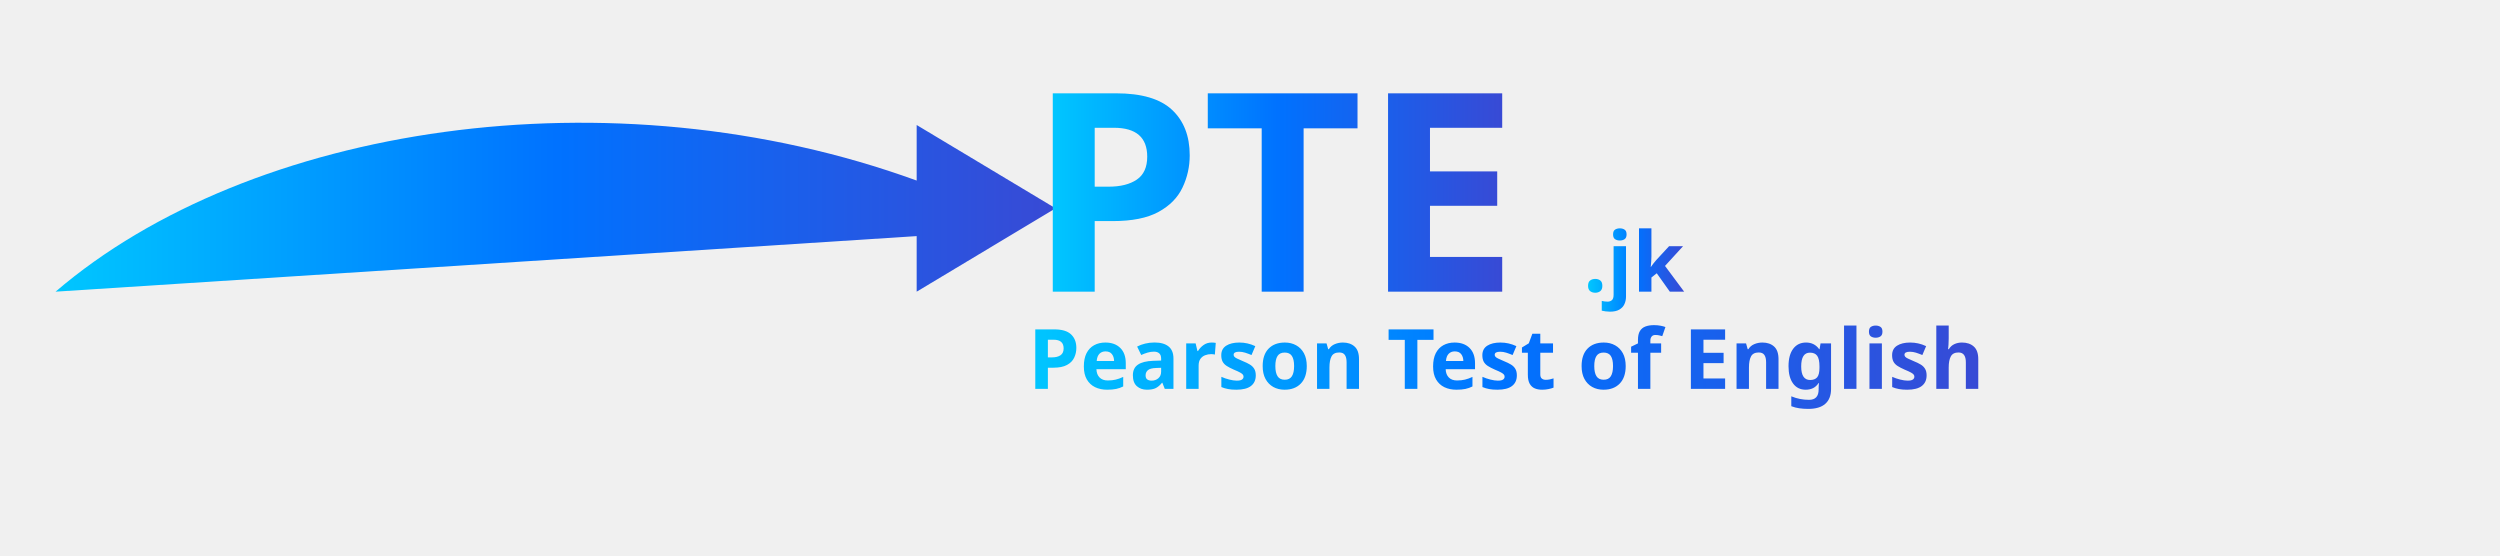
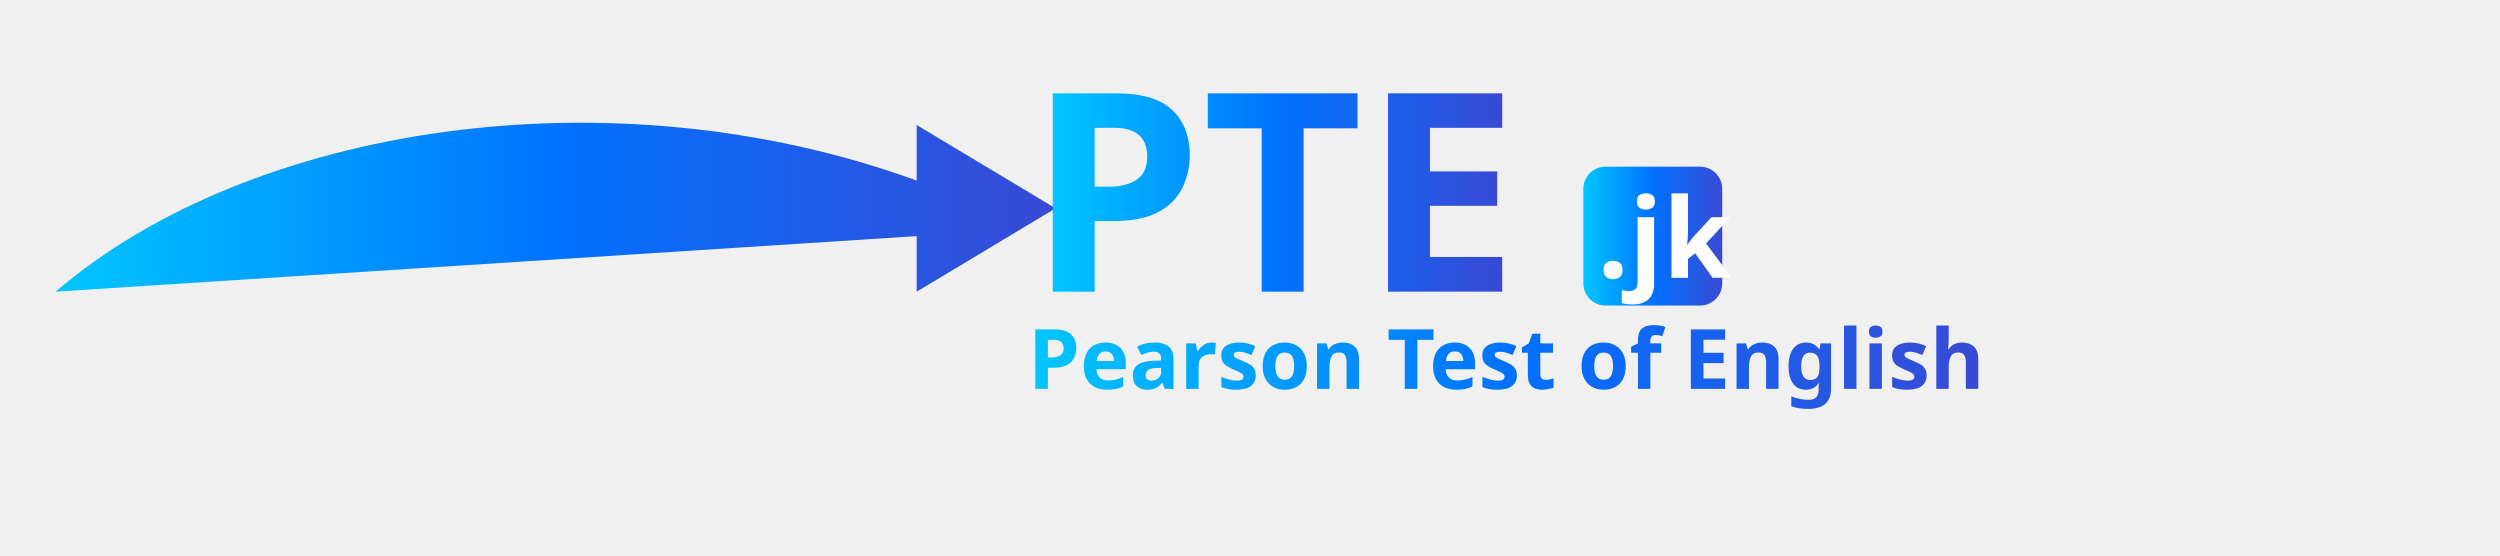
<svg xmlns="http://www.w3.org/2000/svg" fill="none" viewBox="0 0 900 200">
  <defs>
    <linearGradient id="lightSwooshGradient" x1="0%" y1="0%" x2="100%" y2="0%">
      <stop offset="0%" style="stop-color:#00C6FF;stop-opacity:1" />
      <stop offset="50%" style="stop-color:#0072FF;stop-opacity:1" />
      <stop offset="100%" style="stop-color:#384AD5;stop-opacity:1" />
    </linearGradient>
    <linearGradient id="darkSwooshGradient" x1="0%" y1="0%" x2="100%" y2="0%">
      <stop offset="0%" style="stop-color:#345678;stop-opacity:1" />
      <stop offset="50%" style="stop-color:#2A4A6A;stop-opacity:1" />
      <stop offset="100%" style="stop-color:#1E3E5E;stop-opacity:1" />
    </linearGradient>
  </defs>
  <style>
-     /* 1. ESTILO POR DEFECTO (MODO CLARO) */
    .pte-swoosh { fill: url(#lightSwooshGradient); }
    .text-dark { display: none; }
-     
-     /* 2. ESTILO CONDICIONAL PARA MODO OSCURO */
+ 
    @media (prefers-color-scheme: dark) {
      .pte-swoosh { fill: url(#darkSwooshGradient); }
      .text-light { display: none; }
      .text-dark { display: initial; }
    }
  </style>
  <g transform="translate(20, 15)">
    <path d="M 0 90 C 70 30, 200 10, 310 50 L 310 30 L 360 60 L 310 90 L 310 70 Z" class="pte-swoosh" />
    <g class="text-light">
      <text x="350" y="90" font-family="Segoe UI, sans-serif" font-size="100" font-weight="900" fill="url(#lightSwooshGradient)">PTE</text>
-       <text x="550" y="90" font-family="Segoe UI, sans-serif" font-size="30" font-weight="900" fill="url(#lightSwooshGradient)">.jk</text>
+       <rect x="550" y="45" width="50" height="50" fill="url(#lightSwooshGradient)" rx="8" ry="8" />
+       <text x="555" y="85" font-family="Segoe UI, sans-serif" font-size="40" font-weight="900" fill="#FFFFFF">.jk</text>
      <text x="350" y="125" font-family="Segoe UI, sans-serif" font-size="30" font-weight="600" fill="url(#lightSwooshGradient)">Pearson Test of English</text>
    </g>
    <g class="text-dark">
      <text x="350" y="90" font-family="Segoe UI, sans-serif" font-size="100" font-weight="900" fill="#FFFFFF">PTE</text>
-       <text x="550" y="90" font-family="Segoe UI, sans-serif" font-size="30" font-weight="900" fill="#FFFFFF">.jk</text>
+       <rect x="550" y="45" width="50" height="50" fill="#FFFFFF" rx="8" ry="8" />
+       <text x="555" y="85" font-family="Segoe UI, sans-serif" font-size="40" font-weight="900" fill="#384AD5">.jk</text>
      <text x="350" y="125" font-family="Segoe UI, sans-serif" font-size="30" font-weight="600" fill="#FFFFFF">Pearson Test of English</text>
    </g>
  </g>
</svg>
